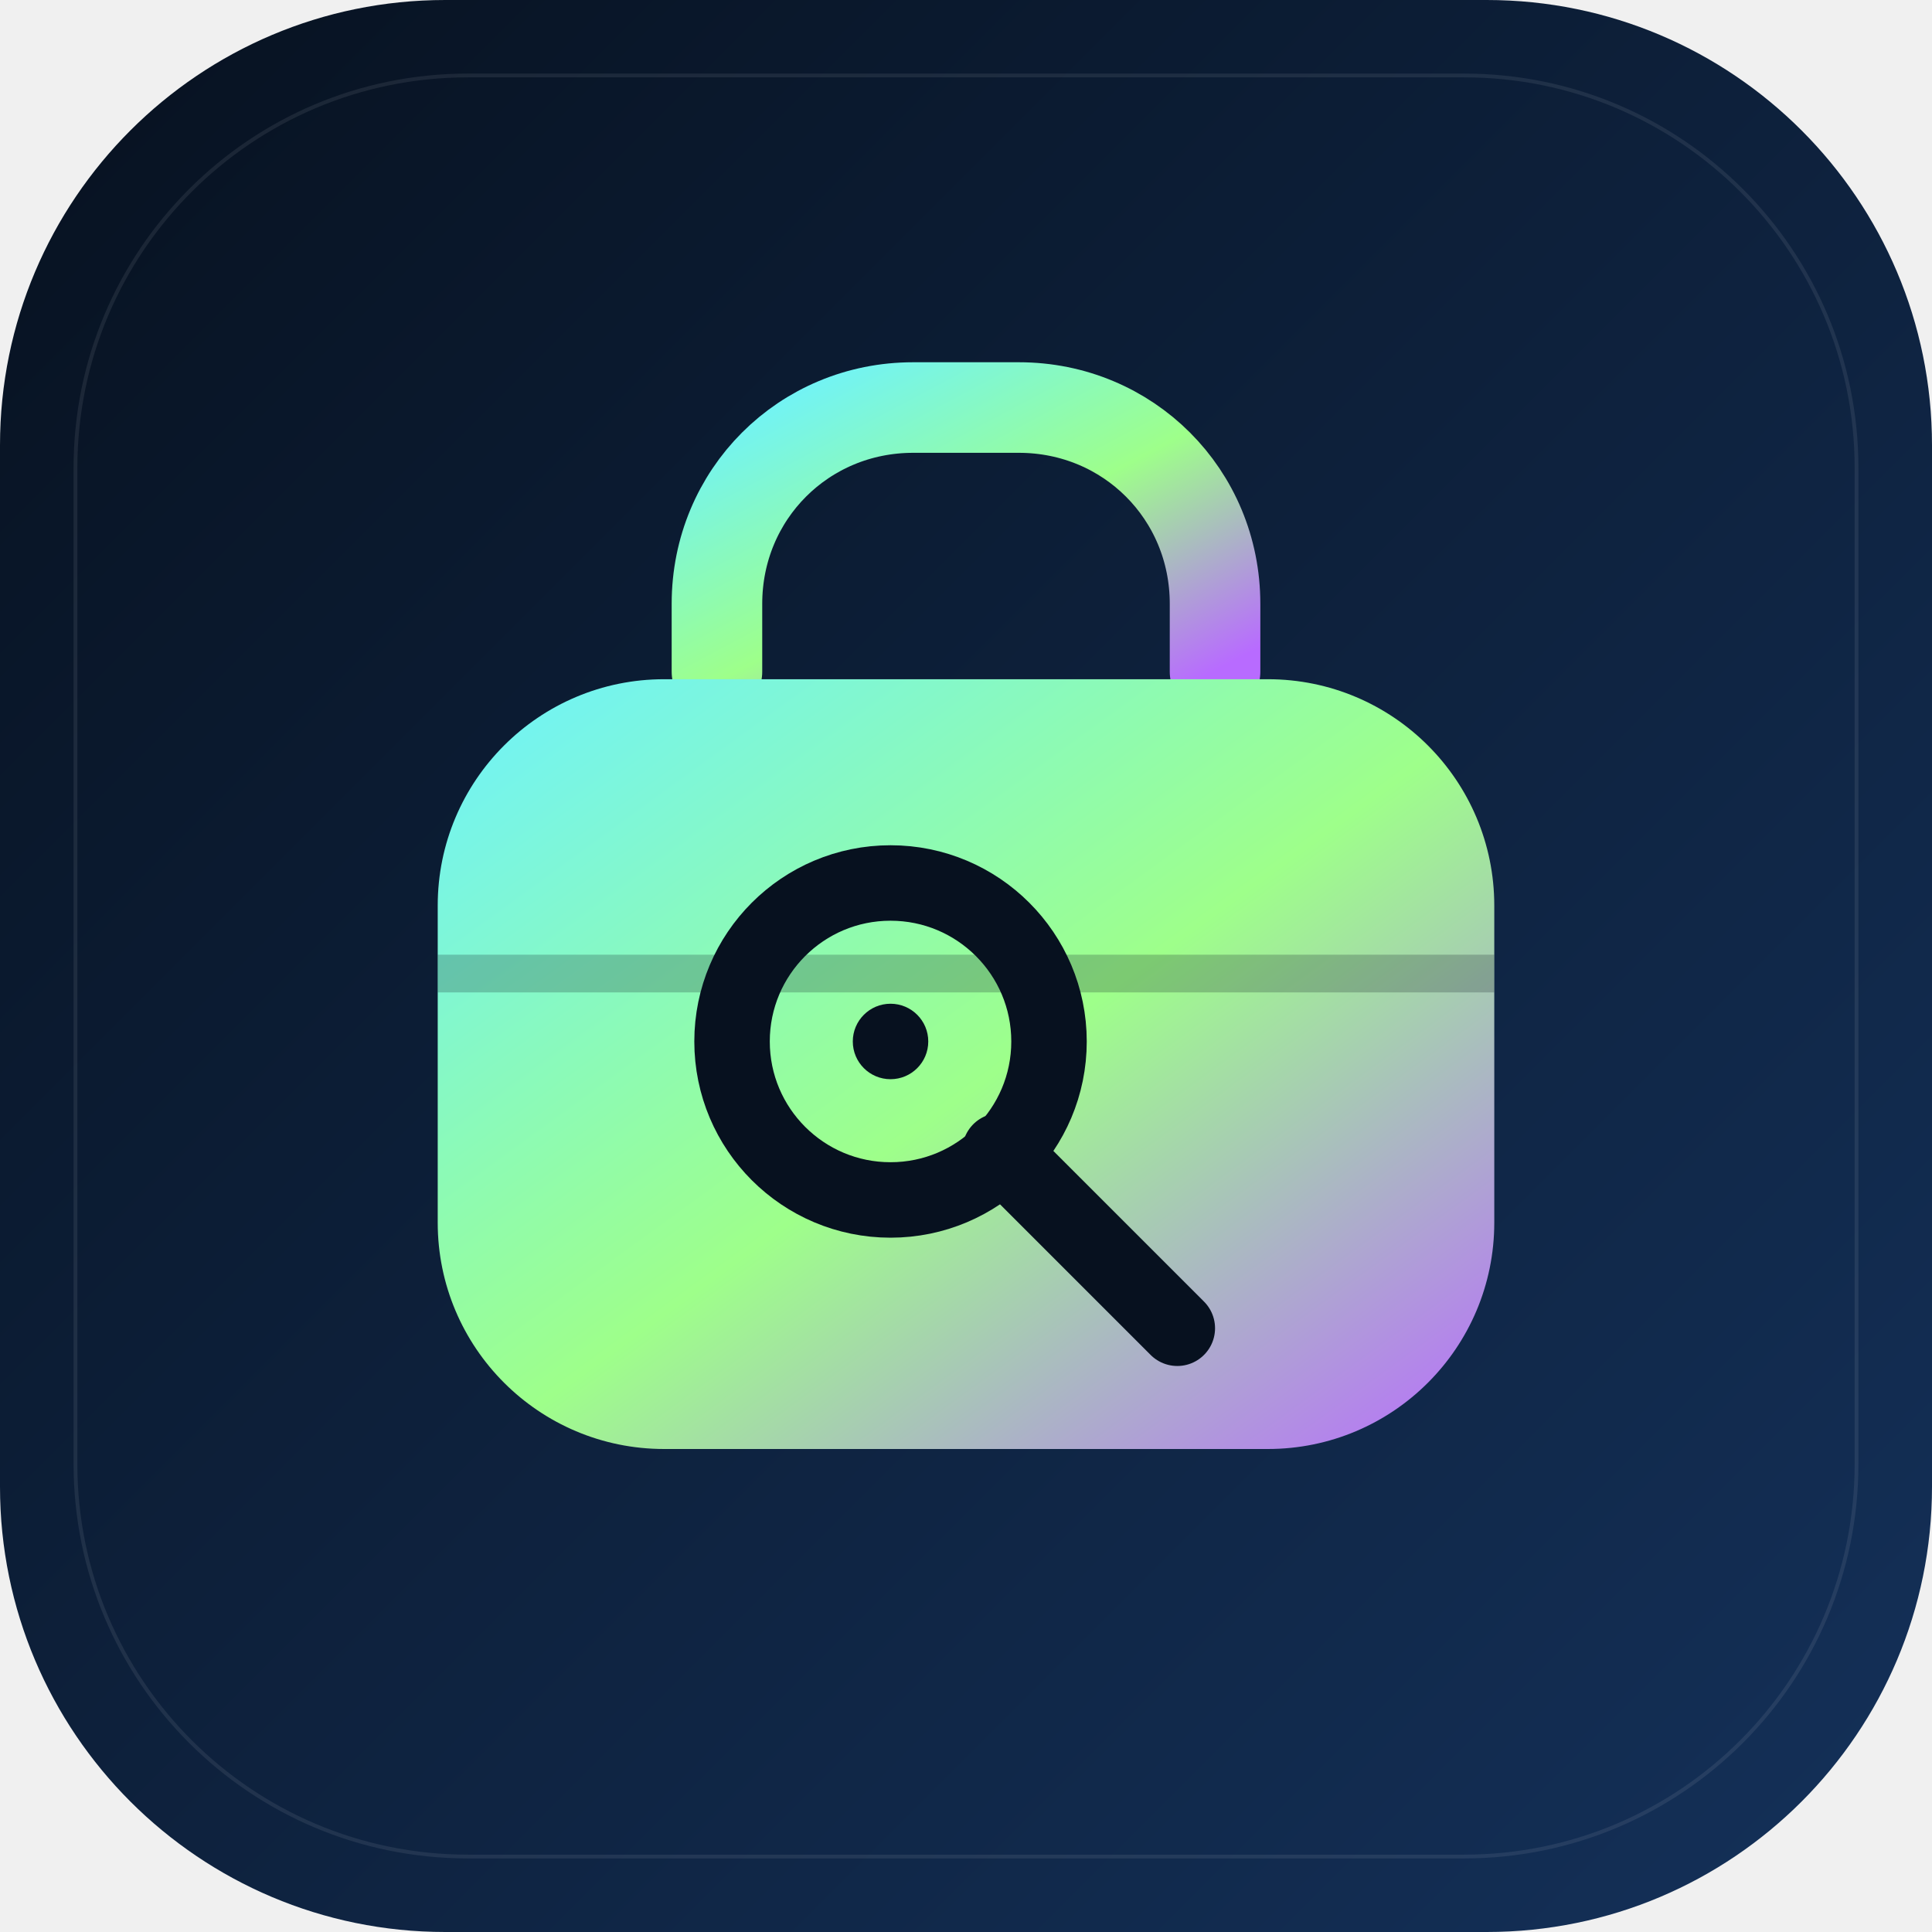
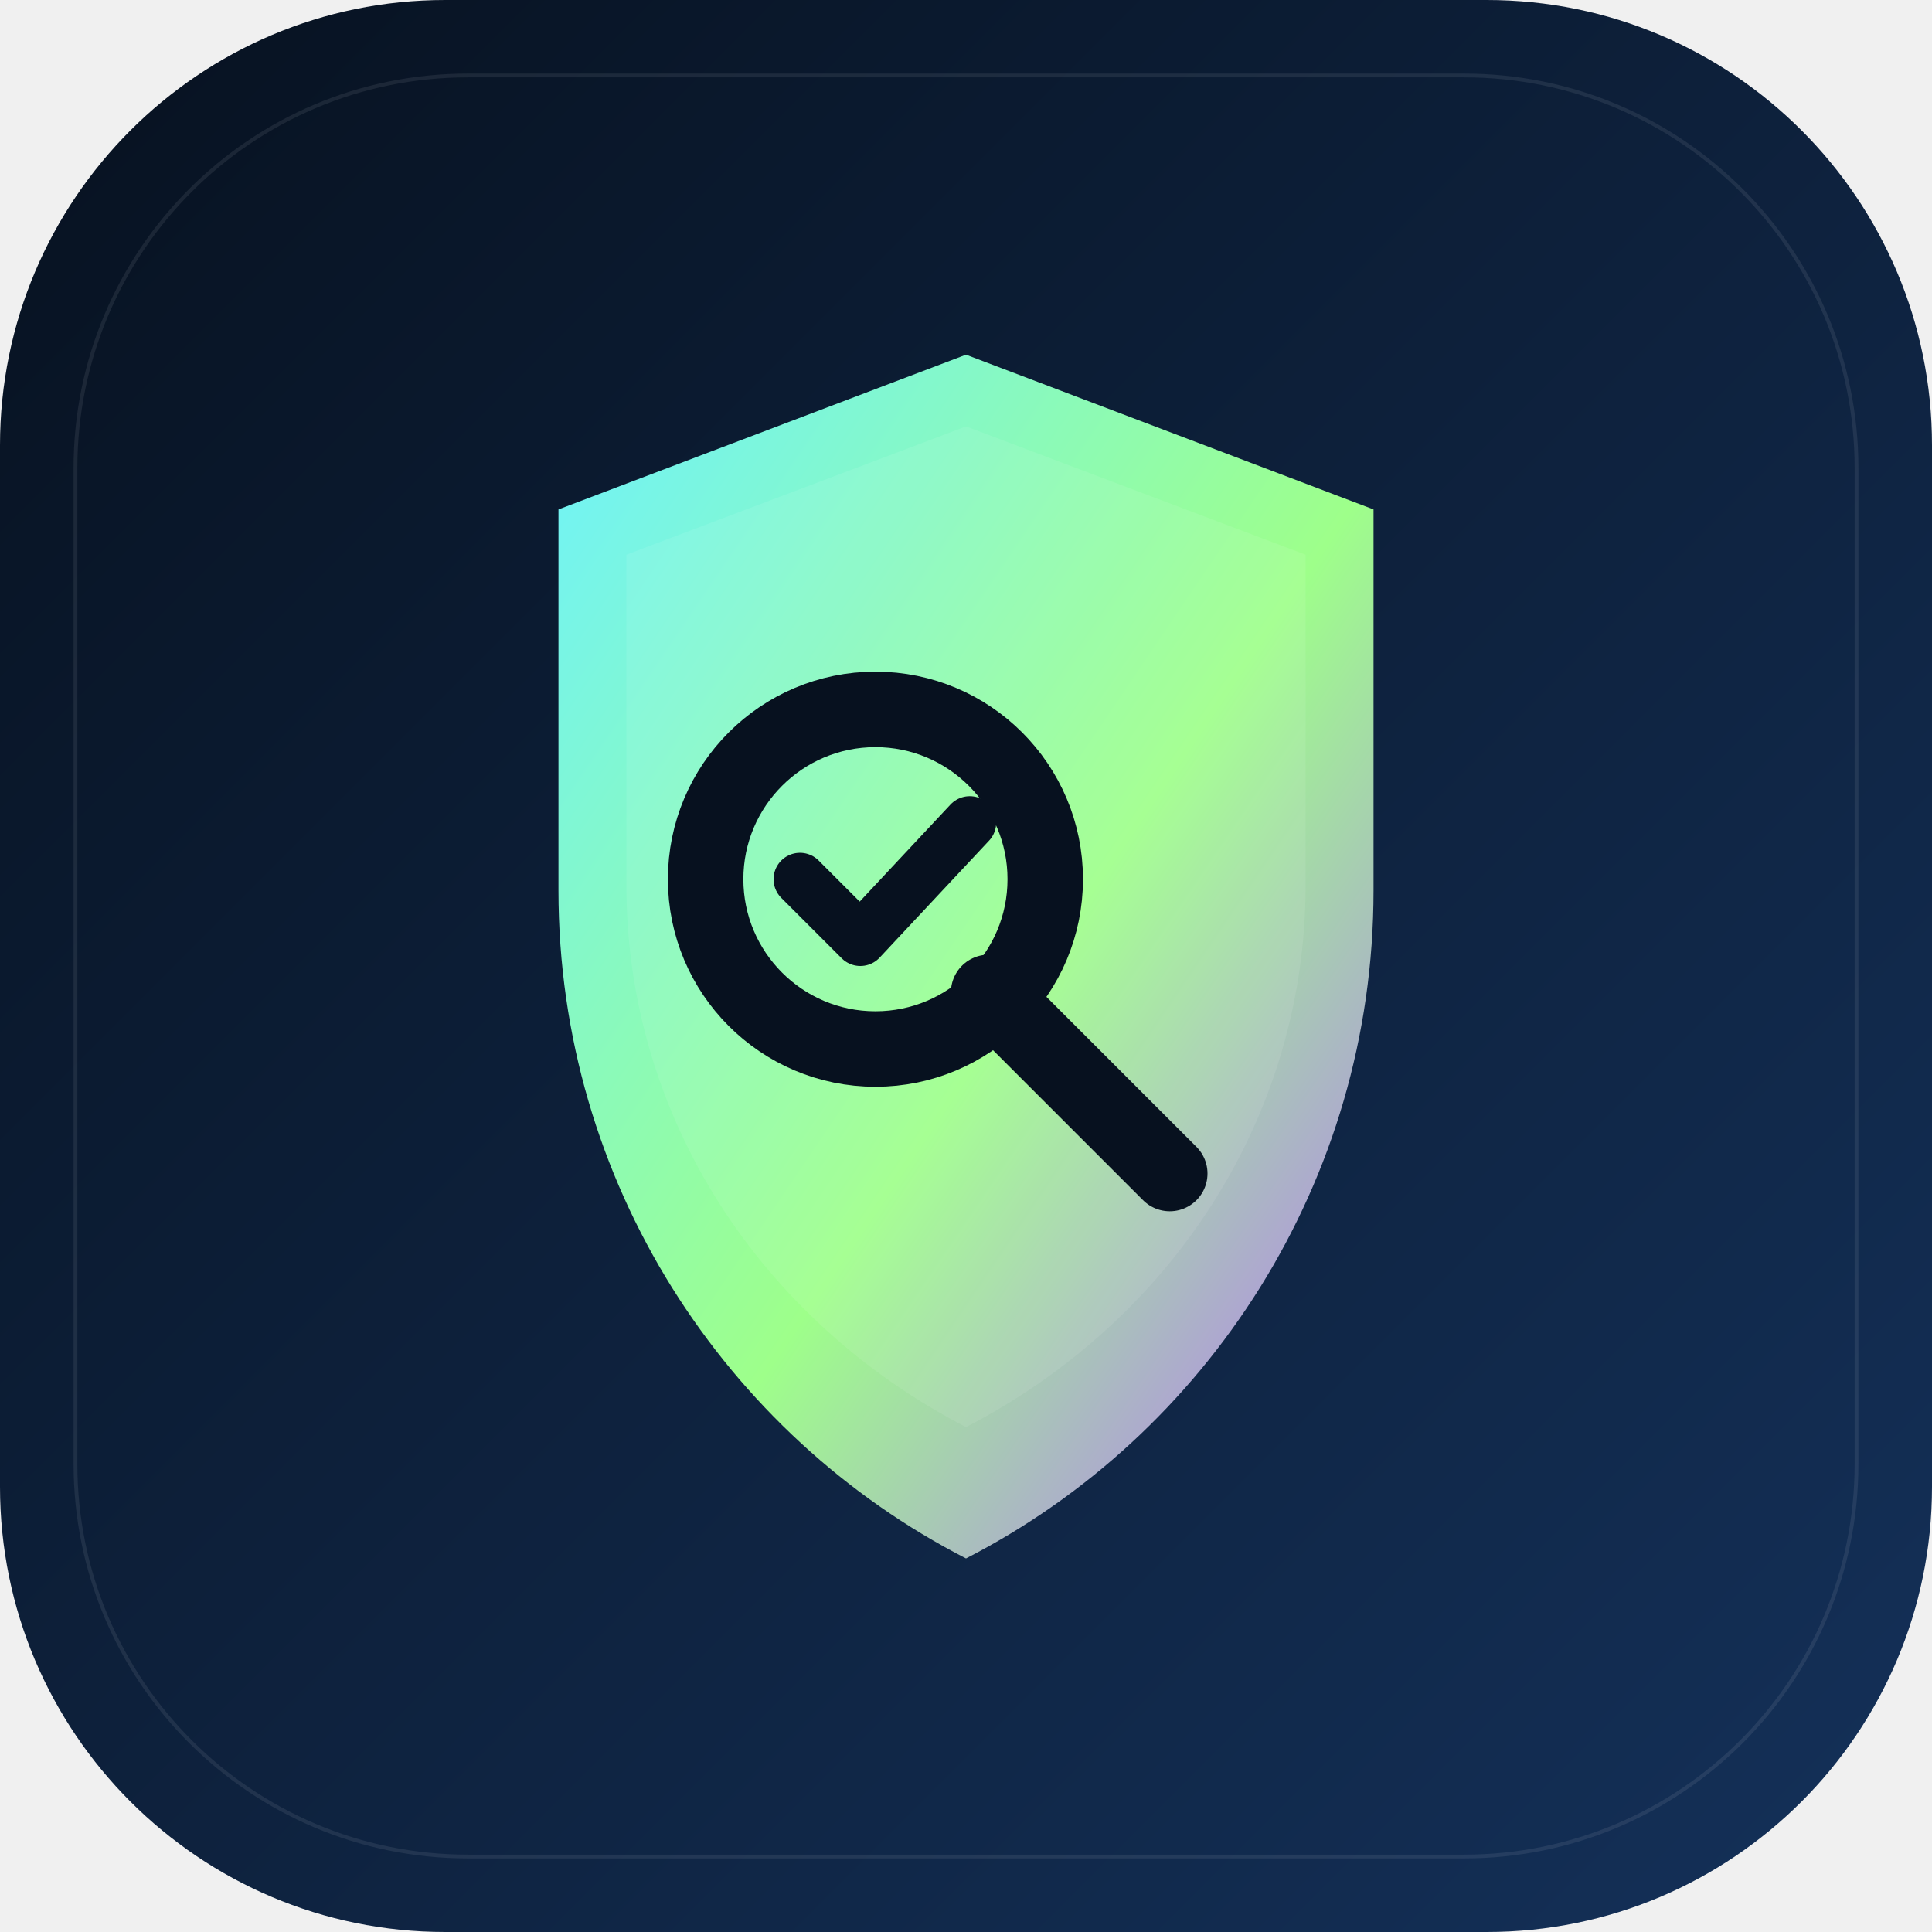
<svg xmlns="http://www.w3.org/2000/svg" viewBox="0 0 512 512" role="img" aria-label="AppServicios icon 512">
  <defs>
    <linearGradient id="bg512" x1="0" y1="0" x2="1" y2="1">
      <stop offset="0%" stop-color="#07111f" />
      <stop offset="100%" stop-color="#14315a" />
    </linearGradient>
-     <linearGradient id="accent512" x1="0" y1="0" x2="1" y2="1">
+     <linearGradient id="shield512" x1="0" y1="0" x2="1" y2="1">
      <stop offset="0%" stop-color="#6ef2ff" />
-       <stop offset="52%" stop-color="#9eff8a" />
+       <stop offset="55%" stop-color="#9eff8a" />
      <stop offset="100%" stop-color="#b86bff" />
    </linearGradient>
  </defs>
  <rect width="512" height="512" rx="118" fill="url(#bg512)" />
  <rect x="20" y="20" width="472" height="472" rx="104" fill="none" stroke="rgba(255,255,255,0.08)" />
-   <path d="M190 178v-18c0-29 23-52 52-52h28c29 0 52 23 52 52v18" fill="none" stroke="url(#accent512)" stroke-width="24" stroke-linecap="round" />
-   <rect x="116" y="180" width="280" height="204" rx="60" fill="url(#accent512)" />
-   <path d="M116 258h280" stroke="#07111f" stroke-opacity="0.22" stroke-width="10" />
-   <circle cx="236" cy="276" r="42" fill="none" stroke="#07111f" stroke-width="20" />
-   <path d="M265 305l47 47" stroke="#07111f" stroke-width="20" stroke-linecap="round" />
-   <circle cx="236" cy="276" r="10" fill="#07111f" />
+   <path d="M256 94 364 135v101c0 77.4-44.3 144.3-108 177-63.7-32.7-108-99.6-108-177V135z" fill="url(#shield512)" />
+   <path d="M256 113 346 147v87.6c0 61.5-35.7 115.5-90 143.6-54.3-28.1-90-82.1-90-143.6V147z" fill="#ffffff" opacity="0.08" />
+   <circle cx="232" cy="233" r="45" fill="none" stroke="#07111f" stroke-width="20" />
+   <path d="M262 263 310 311" fill="none" stroke="#07111f" stroke-width="20" stroke-linecap="round" />
+   <path d="M212 233l16 16 29-31" fill="none" stroke="#07111f" stroke-width="14" stroke-linecap="round" stroke-linejoin="round" />
</svg>
